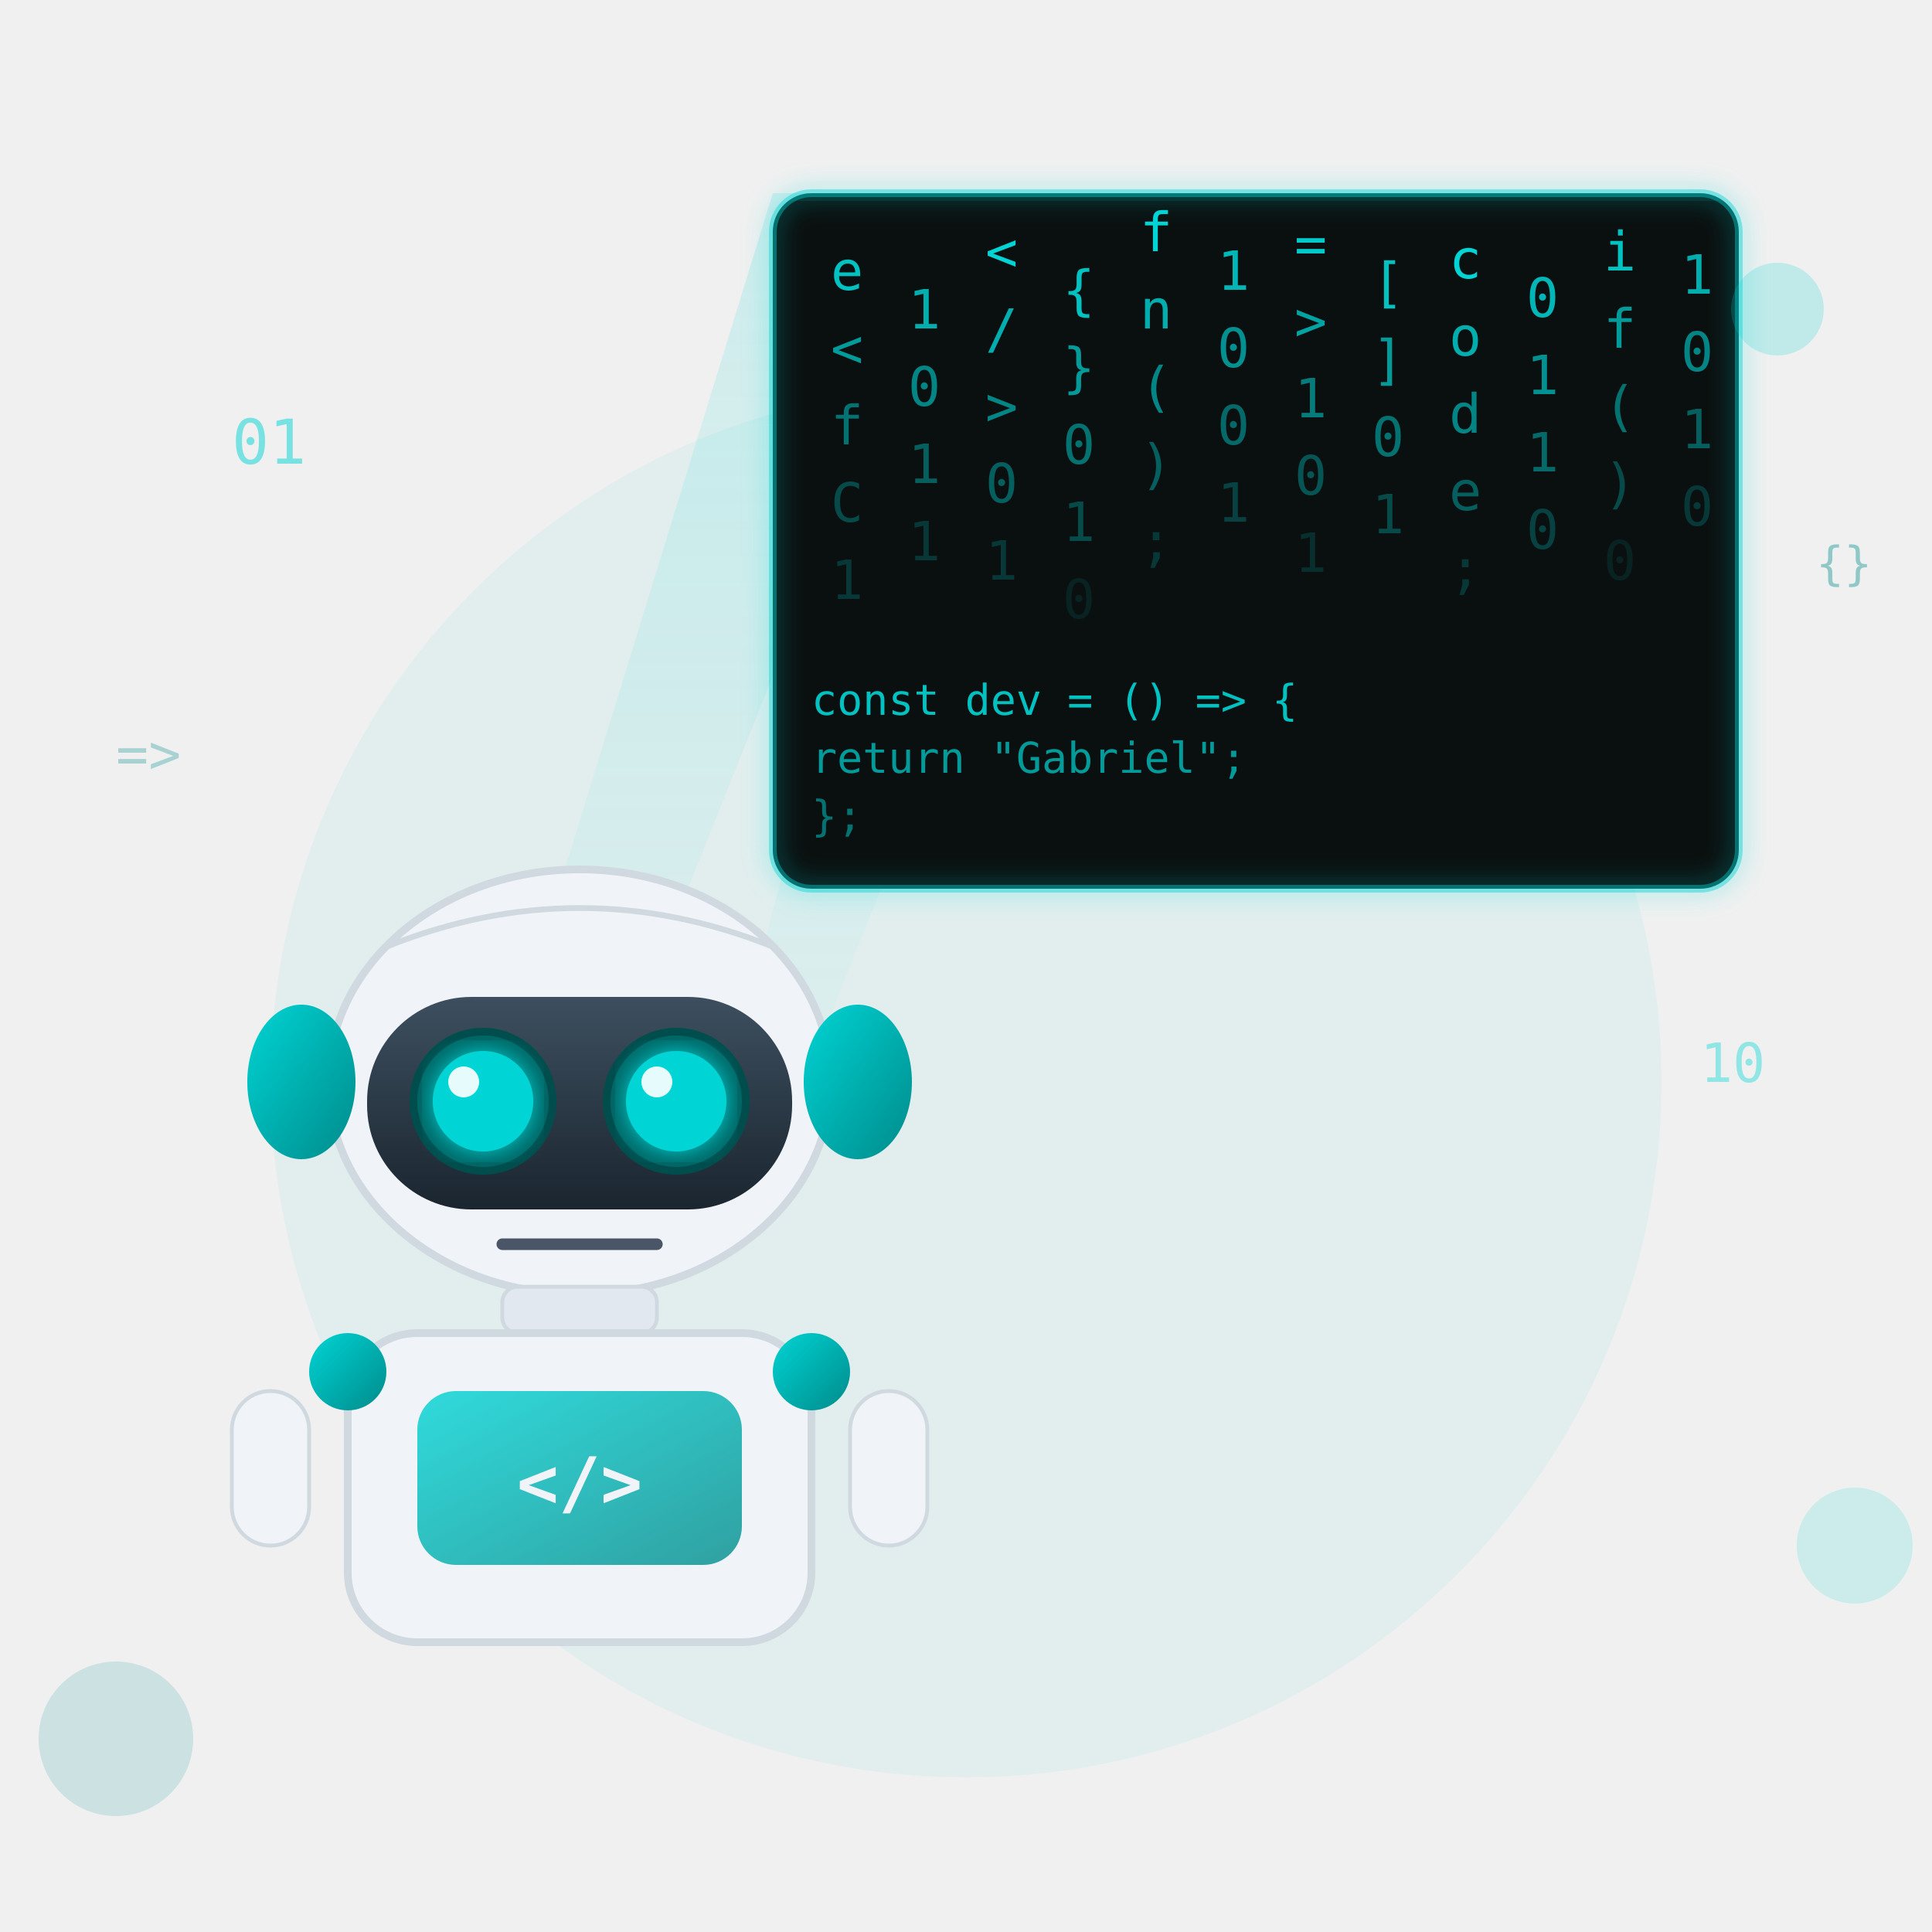
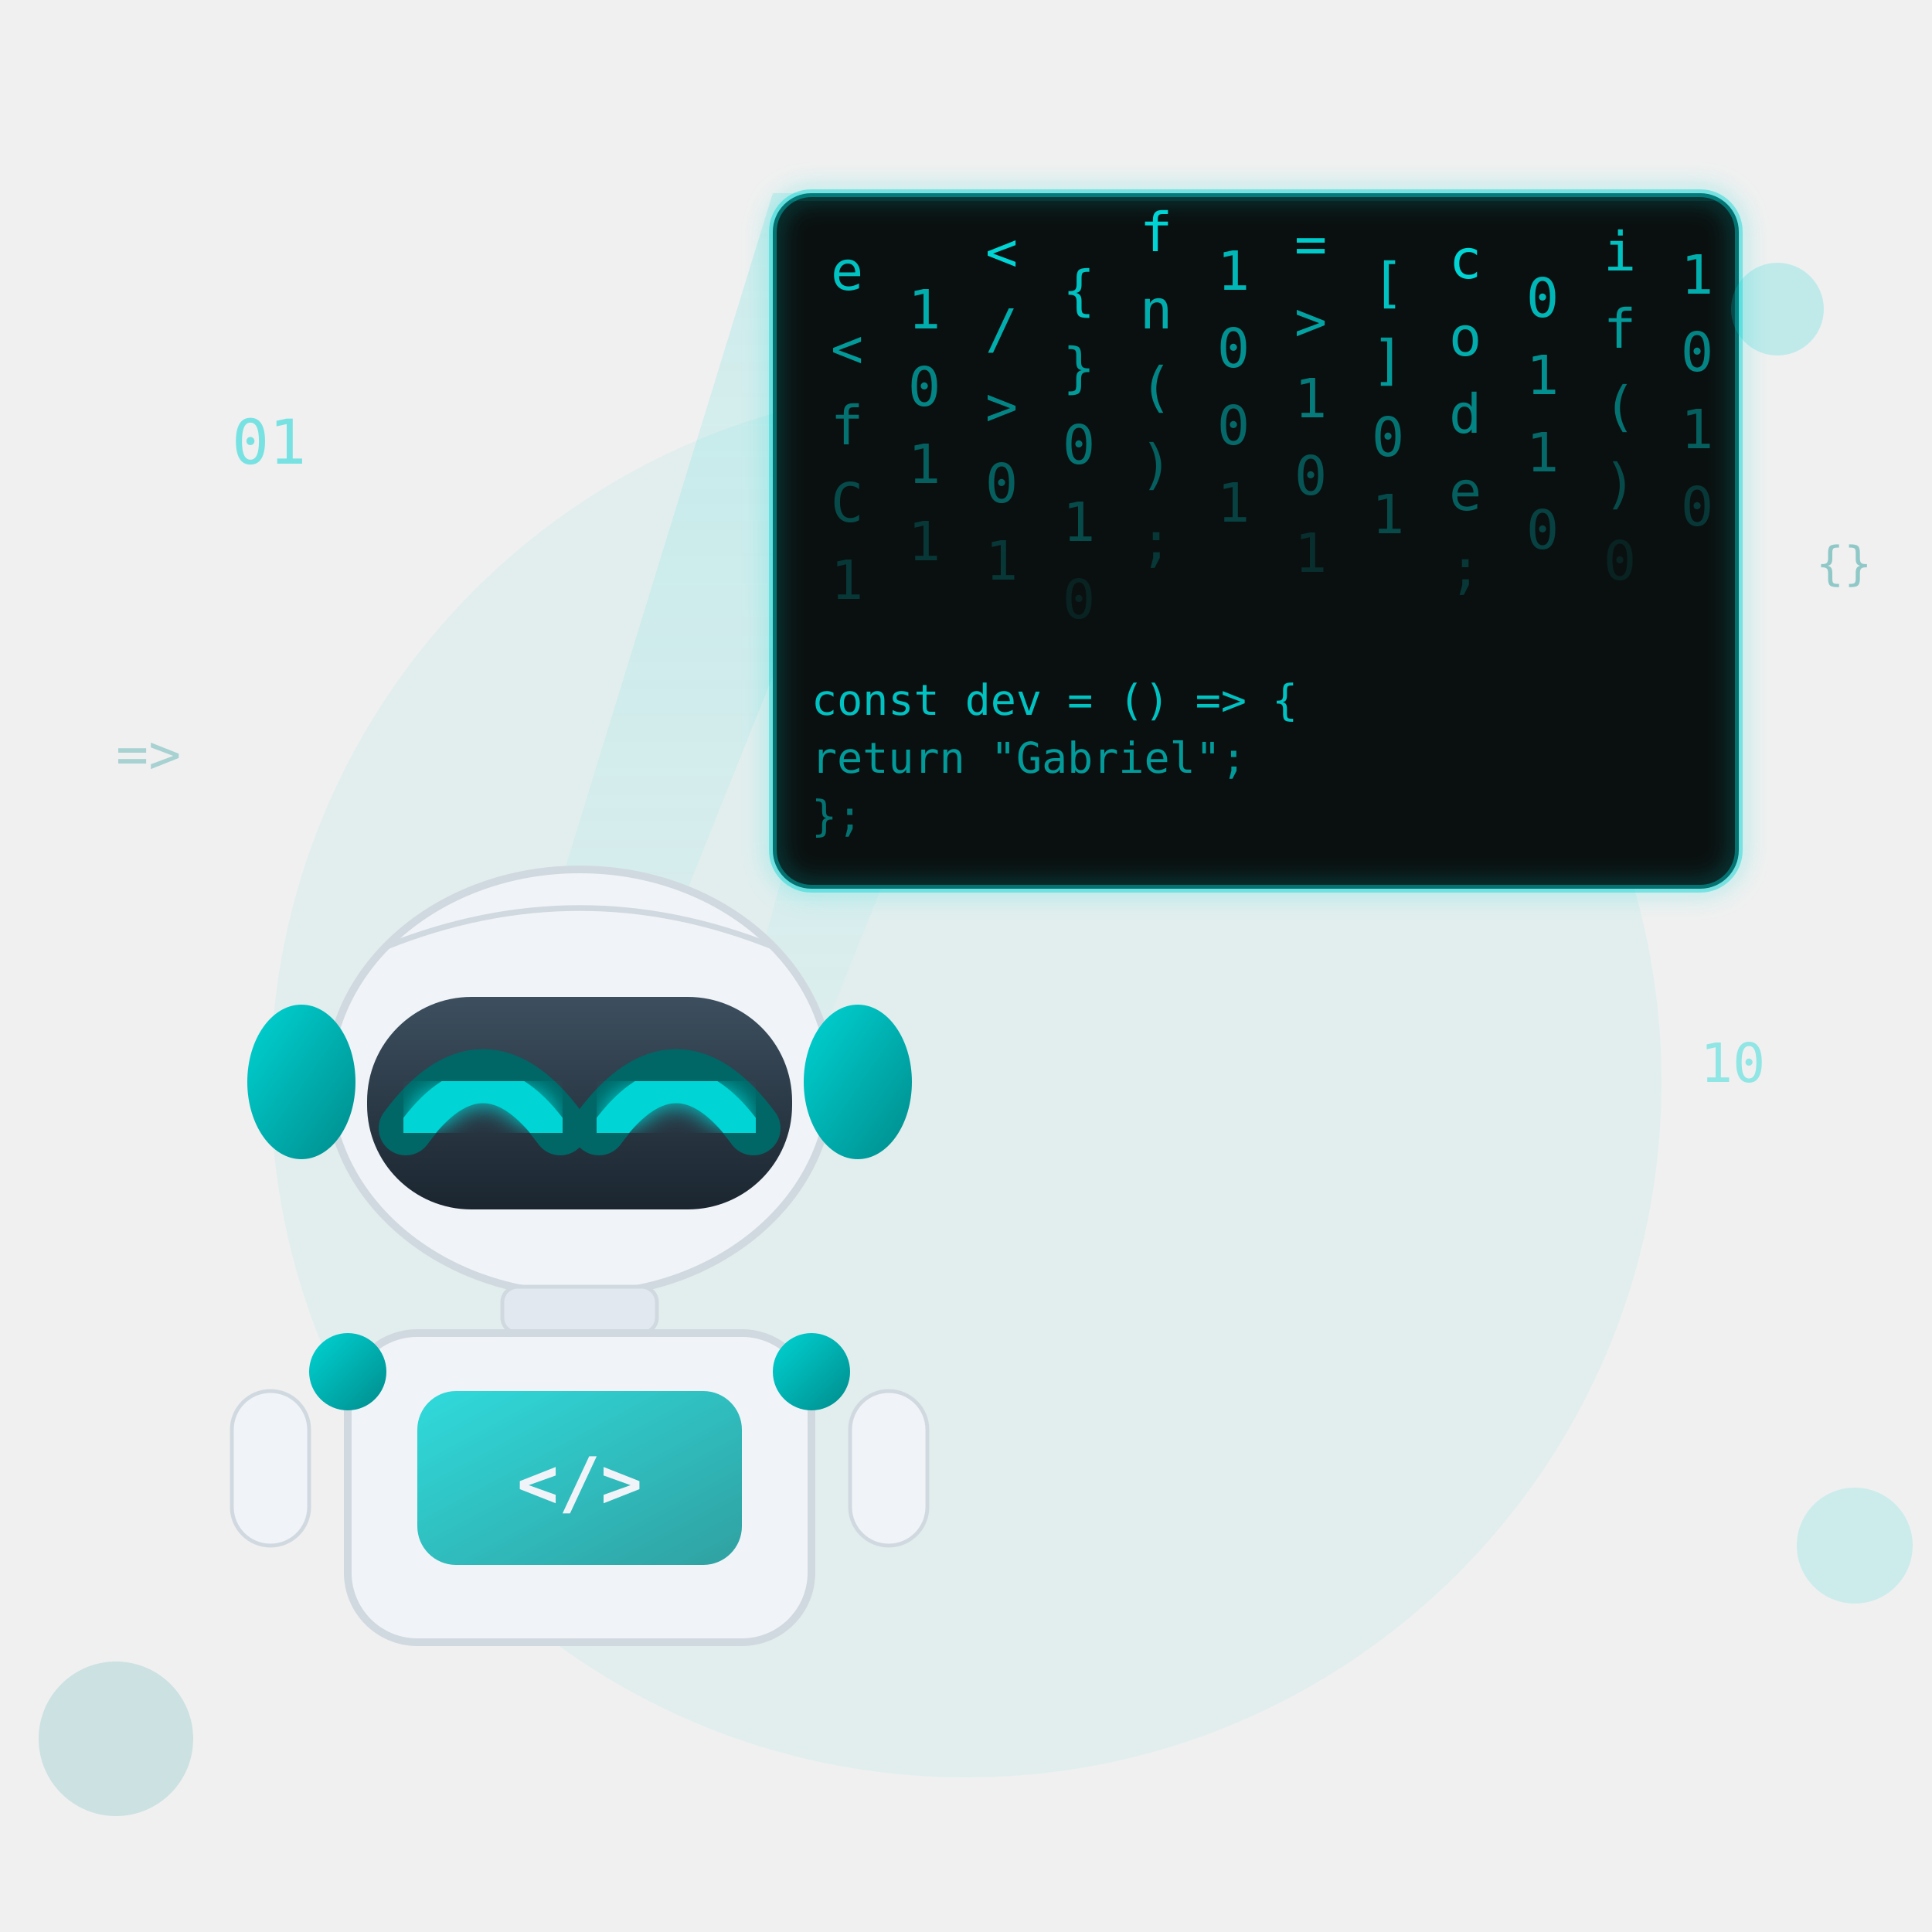
<svg xmlns="http://www.w3.org/2000/svg" viewBox="0 0 500 500" width="500" height="500">
  <defs>
    <linearGradient id="cyanGrad" x1="0%" y1="0%" x2="100%" y2="100%">
      <stop offset="0%" style="stop-color:#00d4d4" />
      <stop offset="100%" style="stop-color:#008b8b" />
    </linearGradient>
    <linearGradient id="projectionGrad" x1="0%" y1="0%" x2="0%" y2="100%">
      <stop offset="0%" style="stop-color:#00d4d4;stop-opacity:0.6" />
      <stop offset="100%" style="stop-color:#00d4d4;stop-opacity:0" />
    </linearGradient>
    <linearGradient id="visorGrad" x1="0%" y1="0%" x2="0%" y2="100%">
      <stop offset="0%" style="stop-color:#3d4f5f" />
      <stop offset="100%" style="stop-color:#1a252f" />
    </linearGradient>
    <filter id="glow">
      <feGaussianBlur stdDeviation="3" result="coloredBlur" />
      <feMerge>
        <feMergeNode in="coloredBlur" />
        <feMergeNode in="SourceGraphic" />
      </feMerge>
    </filter>
    <clipPath id="screenClip">
      <rect x="200" y="50" width="250" height="180" rx="10" />
    </clipPath>
  </defs>
  <circle cx="250" cy="280" r="180" fill="#00d4d4" opacity="0.06" />
  <polygon points="120,310 200,50 250,50 150,300" fill="url(#projectionGrad)" opacity="0.25" />
  <polygon points="180,310 250,50 300,50 200,300" fill="url(#projectionGrad)" opacity="0.25" />
  <g clip-path="url(#screenClip)">
    <rect x="200" y="50" width="250" height="180" rx="10" fill="#0a0a0a" />
    <rect x="200" y="50" width="250" height="180" rx="10" fill="#00d4d4" opacity="0.03" />
    <text x="215" y="75" font-family="monospace" font-size="14" fill="#00d4d4" opacity="0.9">e</text>
    <text x="215" y="95" font-family="monospace" font-size="14" fill="#00d4d4" opacity="0.7">&lt;</text>
    <text x="215" y="115" font-family="monospace" font-size="14" fill="#00d4d4" opacity="0.5">f</text>
    <text x="215" y="135" font-family="monospace" font-size="14" fill="#00d4d4" opacity="0.3">C</text>
    <text x="215" y="155" font-family="monospace" font-size="14" fill="#00d4d4" opacity="0.2">1</text>
    <text x="235" y="85" font-family="monospace" font-size="14" fill="#00d4d4" opacity="0.8">1</text>
    <text x="235" y="105" font-family="monospace" font-size="14" fill="#00d4d4" opacity="0.6">0</text>
    <text x="235" y="125" font-family="monospace" font-size="14" fill="#00d4d4" opacity="0.4">1</text>
    <text x="235" y="145" font-family="monospace" font-size="14" fill="#00d4d4" opacity="0.2">1</text>
    <text x="255" y="70" font-family="monospace" font-size="14" fill="#00d4d4" opacity="1">&lt;</text>
    <text x="255" y="90" font-family="monospace" font-size="14" fill="#00d4d4" opacity="0.8">/</text>
    <text x="255" y="110" font-family="monospace" font-size="14" fill="#00d4d4" opacity="0.6">&gt;</text>
    <text x="255" y="130" font-family="monospace" font-size="14" fill="#00d4d4" opacity="0.4">0</text>
    <text x="255" y="150" font-family="monospace" font-size="14" fill="#00d4d4" opacity="0.2">1</text>
    <text x="275" y="80" font-family="monospace" font-size="14" fill="#00d4d4" opacity="0.9">{</text>
    <text x="275" y="100" font-family="monospace" font-size="14" fill="#00d4d4" opacity="0.7">}</text>
    <text x="275" y="120" font-family="monospace" font-size="14" fill="#00d4d4" opacity="0.5">0</text>
    <text x="275" y="140" font-family="monospace" font-size="14" fill="#00d4d4" opacity="0.3">1</text>
    <text x="275" y="160" font-family="monospace" font-size="14" fill="#00d4d4" opacity="0.1">0</text>
    <text x="295" y="65" font-family="monospace" font-size="14" fill="#00d4d4" opacity="1">f</text>
    <text x="295" y="85" font-family="monospace" font-size="14" fill="#00d4d4" opacity="0.8">n</text>
    <text x="295" y="105" font-family="monospace" font-size="14" fill="#00d4d4" opacity="0.6">(</text>
    <text x="295" y="125" font-family="monospace" font-size="14" fill="#00d4d4" opacity="0.4">)</text>
    <text x="295" y="145" font-family="monospace" font-size="14" fill="#00d4d4" opacity="0.2">;</text>
    <text x="315" y="75" font-family="monospace" font-size="14" fill="#00d4d4" opacity="0.85">1</text>
    <text x="315" y="95" font-family="monospace" font-size="14" fill="#00d4d4" opacity="0.65">0</text>
    <text x="315" y="115" font-family="monospace" font-size="14" fill="#00d4d4" opacity="0.45">0</text>
    <text x="315" y="135" font-family="monospace" font-size="14" fill="#00d4d4" opacity="0.25">1</text>
    <text x="335" y="68" font-family="monospace" font-size="14" fill="#00d4d4" opacity="0.95">=</text>
    <text x="335" y="88" font-family="monospace" font-size="14" fill="#00d4d4" opacity="0.75">&gt;</text>
    <text x="335" y="108" font-family="monospace" font-size="14" fill="#00d4d4" opacity="0.55">1</text>
    <text x="335" y="128" font-family="monospace" font-size="14" fill="#00d4d4" opacity="0.35">0</text>
    <text x="335" y="148" font-family="monospace" font-size="14" fill="#00d4d4" opacity="0.15">1</text>
    <text x="355" y="78" font-family="monospace" font-size="14" fill="#00d4d4" opacity="0.9">[</text>
    <text x="355" y="98" font-family="monospace" font-size="14" fill="#00d4d4" opacity="0.7">]</text>
    <text x="355" y="118" font-family="monospace" font-size="14" fill="#00d4d4" opacity="0.5">0</text>
    <text x="355" y="138" font-family="monospace" font-size="14" fill="#00d4d4" opacity="0.3">1</text>
    <text x="375" y="72" font-family="monospace" font-size="14" fill="#00d4d4" opacity="1">c</text>
    <text x="375" y="92" font-family="monospace" font-size="14" fill="#00d4d4" opacity="0.8">o</text>
    <text x="375" y="112" font-family="monospace" font-size="14" fill="#00d4d4" opacity="0.6">d</text>
    <text x="375" y="132" font-family="monospace" font-size="14" fill="#00d4d4" opacity="0.4">e</text>
    <text x="375" y="152" font-family="monospace" font-size="14" fill="#00d4d4" opacity="0.2">;</text>
    <text x="395" y="82" font-family="monospace" font-size="14" fill="#00d4d4" opacity="0.85">0</text>
    <text x="395" y="102" font-family="monospace" font-size="14" fill="#00d4d4" opacity="0.65">1</text>
    <text x="395" y="122" font-family="monospace" font-size="14" fill="#00d4d4" opacity="0.45">1</text>
    <text x="395" y="142" font-family="monospace" font-size="14" fill="#00d4d4" opacity="0.25">0</text>
    <text x="415" y="70" font-family="monospace" font-size="14" fill="#00d4d4" opacity="0.9">i</text>
    <text x="415" y="90" font-family="monospace" font-size="14" fill="#00d4d4" opacity="0.7">f</text>
    <text x="415" y="110" font-family="monospace" font-size="14" fill="#00d4d4" opacity="0.5">(</text>
    <text x="415" y="130" font-family="monospace" font-size="14" fill="#00d4d4" opacity="0.3">)</text>
    <text x="415" y="150" font-family="monospace" font-size="14" fill="#00d4d4" opacity="0.1">0</text>
    <text x="435" y="76" font-family="monospace" font-size="14" fill="#00d4d4" opacity="0.8">1</text>
    <text x="435" y="96" font-family="monospace" font-size="14" fill="#00d4d4" opacity="0.6">0</text>
    <text x="435" y="116" font-family="monospace" font-size="14" fill="#00d4d4" opacity="0.4">1</text>
    <text x="435" y="136" font-family="monospace" font-size="14" fill="#00d4d4" opacity="0.2">0</text>
    <text x="210" y="185" font-family="monospace" font-size="11" fill="#00d4d4" opacity="0.9">const dev = () =&gt; {</text>
    <text x="210" y="200" font-family="monospace" font-size="11" fill="#00d4d4" opacity="0.7">  return "Gabriel";</text>
    <text x="210" y="215" font-family="monospace" font-size="11" fill="#00d4d4" opacity="0.5">};</text>
    <rect x="200" y="50" width="250" height="2" fill="#00d4d4" opacity="0.1">
      <animate attributeName="y" values="50;230;50" dur="4s" repeatCount="indefinite" />
    </rect>
  </g>
  <rect x="200" y="50" width="250" height="180" rx="10" fill="none" stroke="#00d4d4" stroke-width="2" opacity="0.5" filter="url(#glow)" />
  <g transform="translate(50, 210)">
    <ellipse cx="100" cy="70" rx="65" ry="55" fill="#f0f4f8" stroke="#d1d9e0" stroke-width="2" />
    <path d="M 50 35 Q 100 15, 150 35" fill="none" stroke="#d1d9e0" stroke-width="1.5" />
    <ellipse cx="28" cy="70" rx="14" ry="20" fill="url(#cyanGrad)" />
    <ellipse cx="172" cy="70" rx="14" ry="20" fill="url(#cyanGrad)" />
    <rect x="45" y="48" width="110" height="55" rx="27" fill="url(#visorGrad)" />
    <g class="robot-eyes-about">
-       <circle cx="75" cy="75" r="18" fill="#006666" stroke="#004d4d" stroke-width="2" />
-       <circle cx="75" cy="75" r="13" fill="#00d4d4" filter="url(#glow)">
+       <path d="M 55 82 Q 75 55, 95 82" fill="none" stroke="#006666" stroke-width="14" stroke-linecap="round" />
+       <path d="M 58 82 Q 75 60, 92 82" fill="none" stroke="#00d4d4" stroke-width="9" stroke-linecap="round" filter="url(#glow)">
        <animate attributeName="opacity" values="0.9;1;0.9" dur="1.5s" repeatCount="indefinite" />
-       </circle>
-       <circle cx="70" cy="70" r="4" fill="white" opacity="0.9" />
-       <circle cx="125" cy="75" r="18" fill="#006666" stroke="#004d4d" stroke-width="2" />
-       <circle cx="125" cy="75" r="13" fill="#00d4d4" filter="url(#glow)">
+       </path>
+       <path d="M 105 82 Q 125 55, 145 82" fill="none" stroke="#006666" stroke-width="14" stroke-linecap="round" />
+       <path d="M 108 82 Q 125 60, 142 82" fill="none" stroke="#00d4d4" stroke-width="9" stroke-linecap="round" filter="url(#glow)">
        <animate attributeName="opacity" values="0.9;1;0.9" dur="1.5s" repeatCount="indefinite" />
-       </circle>
-       <circle cx="120" cy="70" r="4" fill="white" opacity="0.9" />
+       </path>
    </g>
-     <line x1="80" y1="112" x2="120" y2="112" stroke="#4a5568" stroke-width="3" stroke-linecap="round" />
    <rect x="80" y="123" width="40" height="12" rx="4" fill="#e2e8f0" stroke="#d1d9e0" stroke-width="1" />
    <rect x="40" y="135" width="120" height="80" rx="18" fill="#f0f4f8" stroke="#d1d9e0" stroke-width="2" />
    <rect x="58" y="150" width="84" height="45" rx="10" fill="url(#cyanGrad)" opacity="0.8" />
    <text x="100" y="180" font-family="monospace" font-size="18" fill="#f0f4f8" text-anchor="middle" font-weight="bold">&lt;/&gt;</text>
    <circle cx="40" cy="145" r="10" fill="url(#cyanGrad)" />
    <circle cx="160" cy="145" r="10" fill="url(#cyanGrad)" />
    <rect x="10" y="150" width="20" height="40" rx="10" fill="#f0f4f8" stroke="#d1d9e0" stroke-width="1" />
    <rect x="170" y="150" width="20" height="40" rx="10" fill="#f0f4f8" stroke="#d1d9e0" stroke-width="1" />
  </g>
  <text x="60" y="120" font-family="monospace" font-size="16" fill="#00d4d4" opacity="0.5">01</text>
  <text x="440" y="280" font-family="monospace" font-size="14" fill="#00d4d4" opacity="0.4">10</text>
  <text x="470" y="150" font-family="monospace" font-size="12" fill="#008b8b" opacity="0.4">{}</text>
  <text x="30" y="200" font-family="monospace" font-size="14" fill="#008b8b" opacity="0.3">=&gt;</text>
  <circle cx="480" cy="400" r="15" fill="#00d4d4" opacity="0.15" />
  <circle cx="30" cy="450" r="20" fill="#008b8b" opacity="0.15" />
  <circle cx="460" cy="80" r="12" fill="#00d4d4" opacity="0.2" />
</svg>
